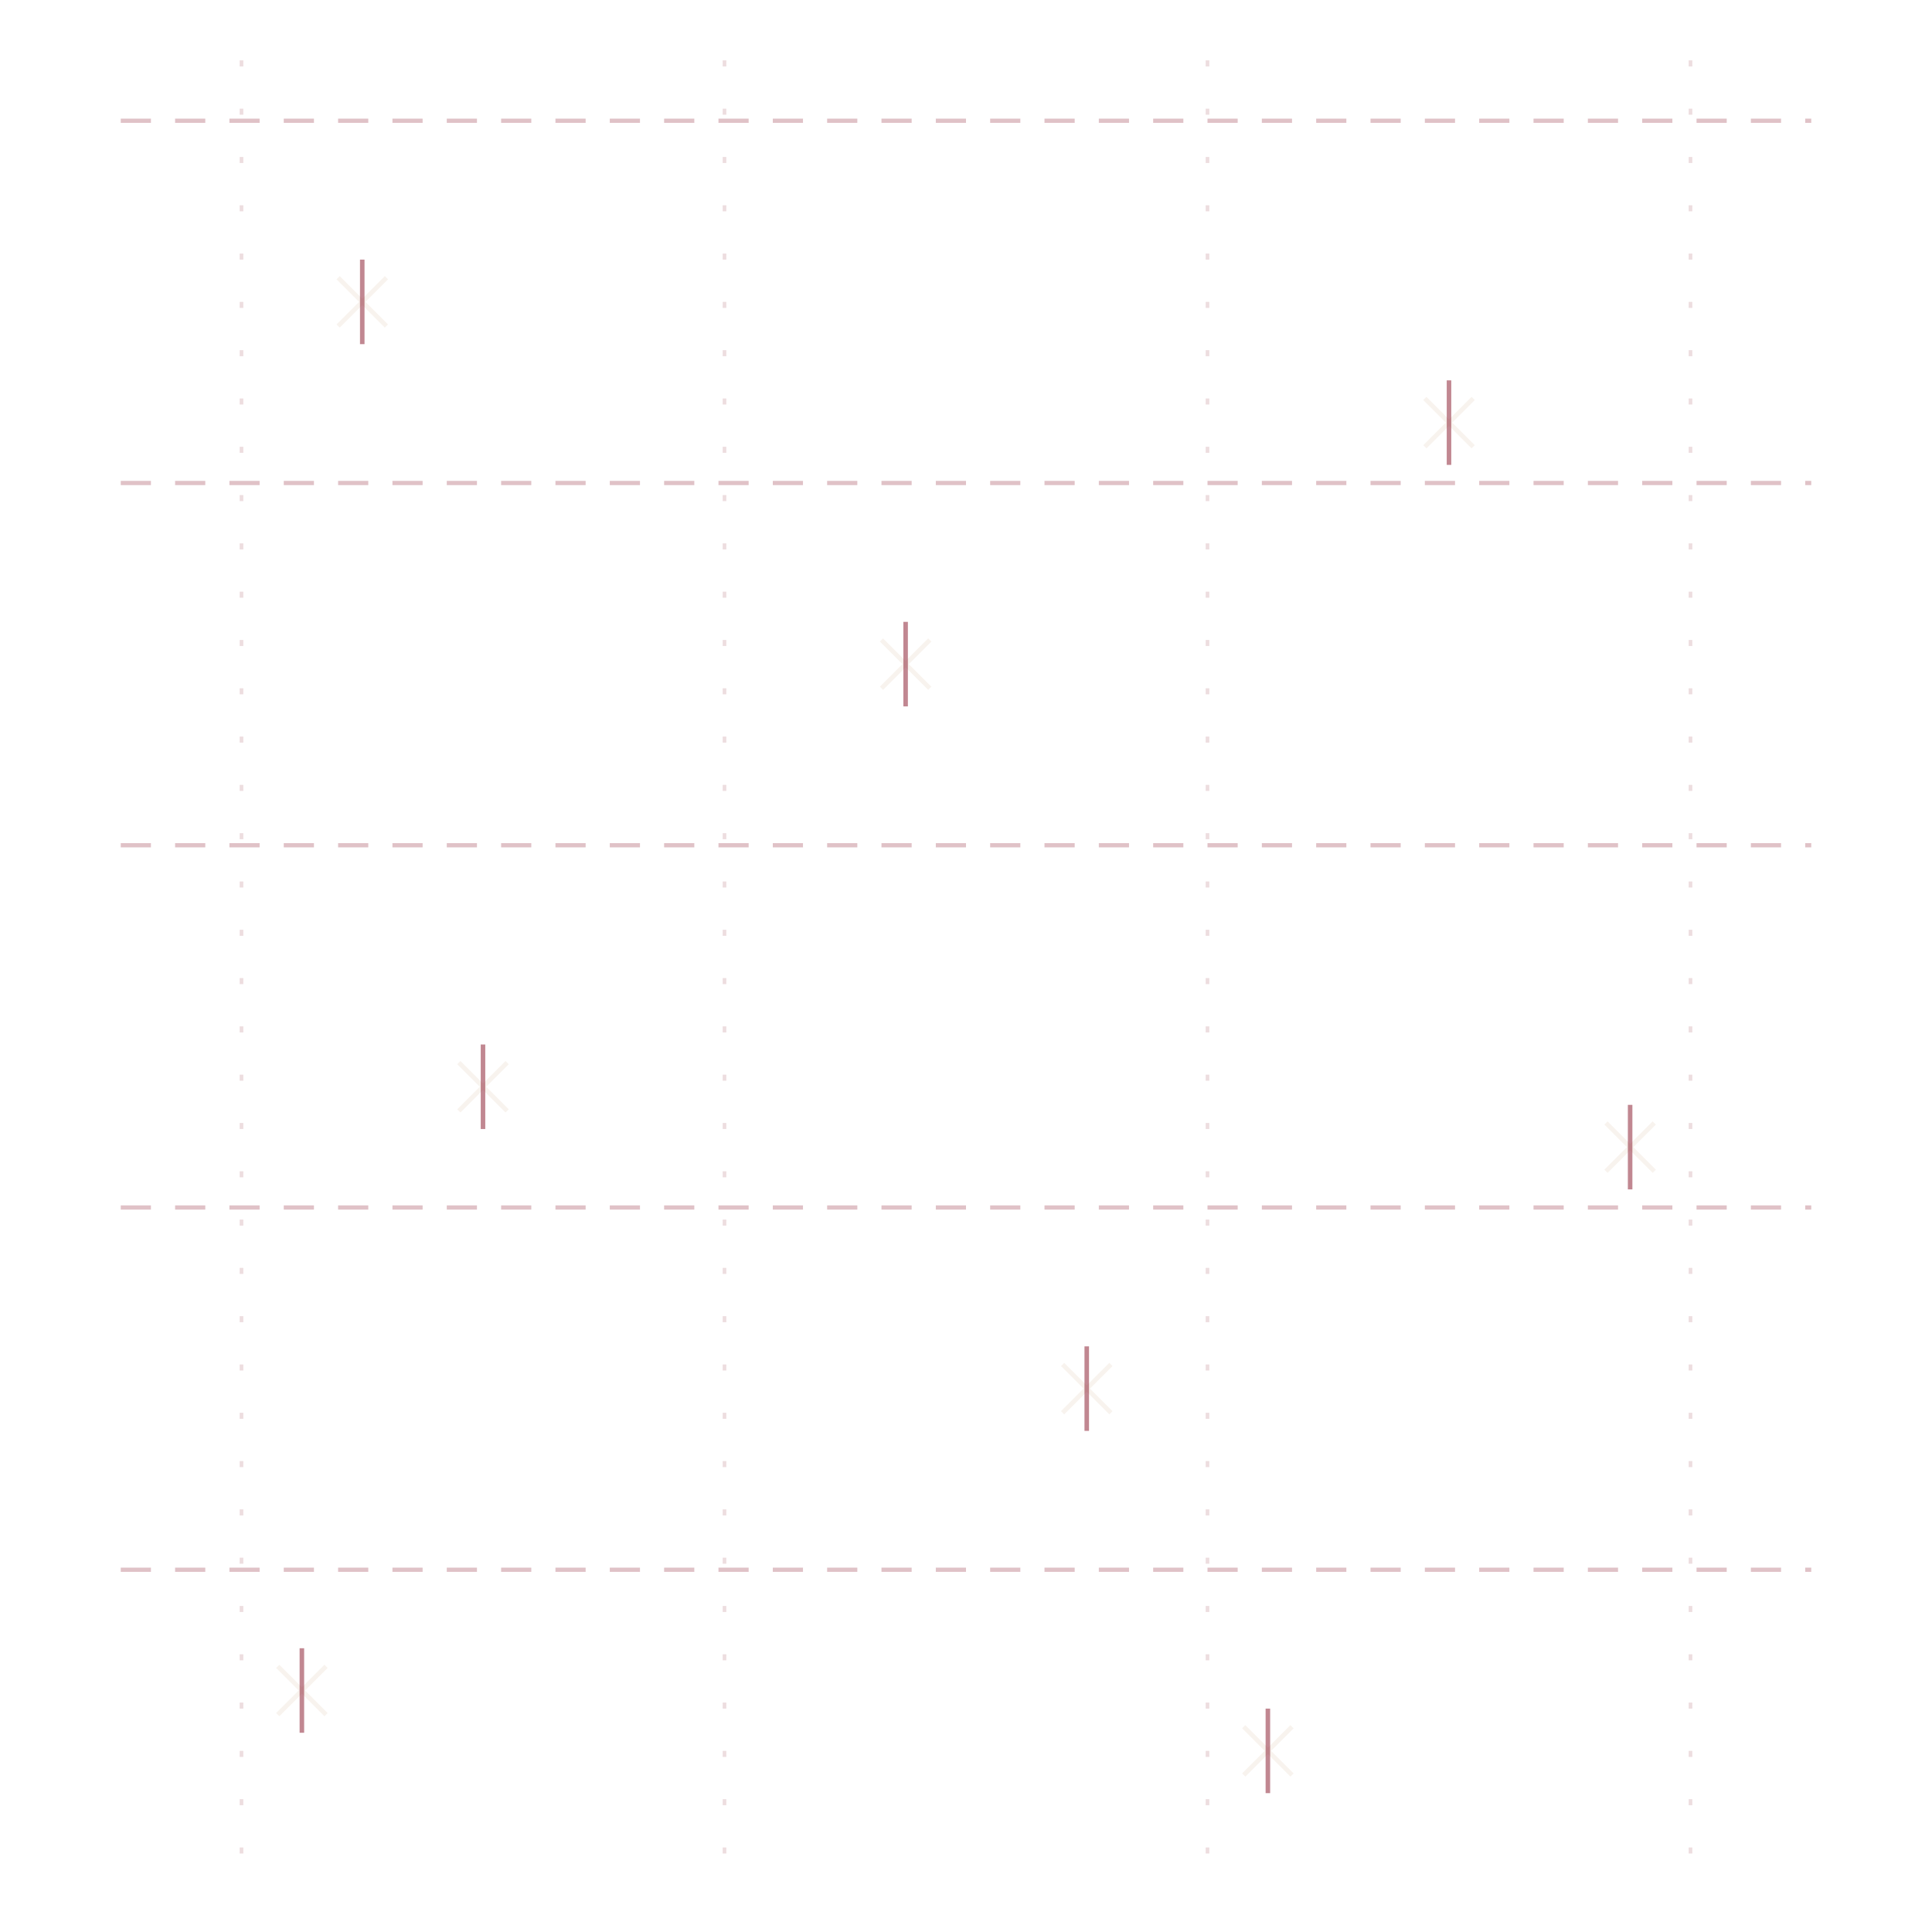
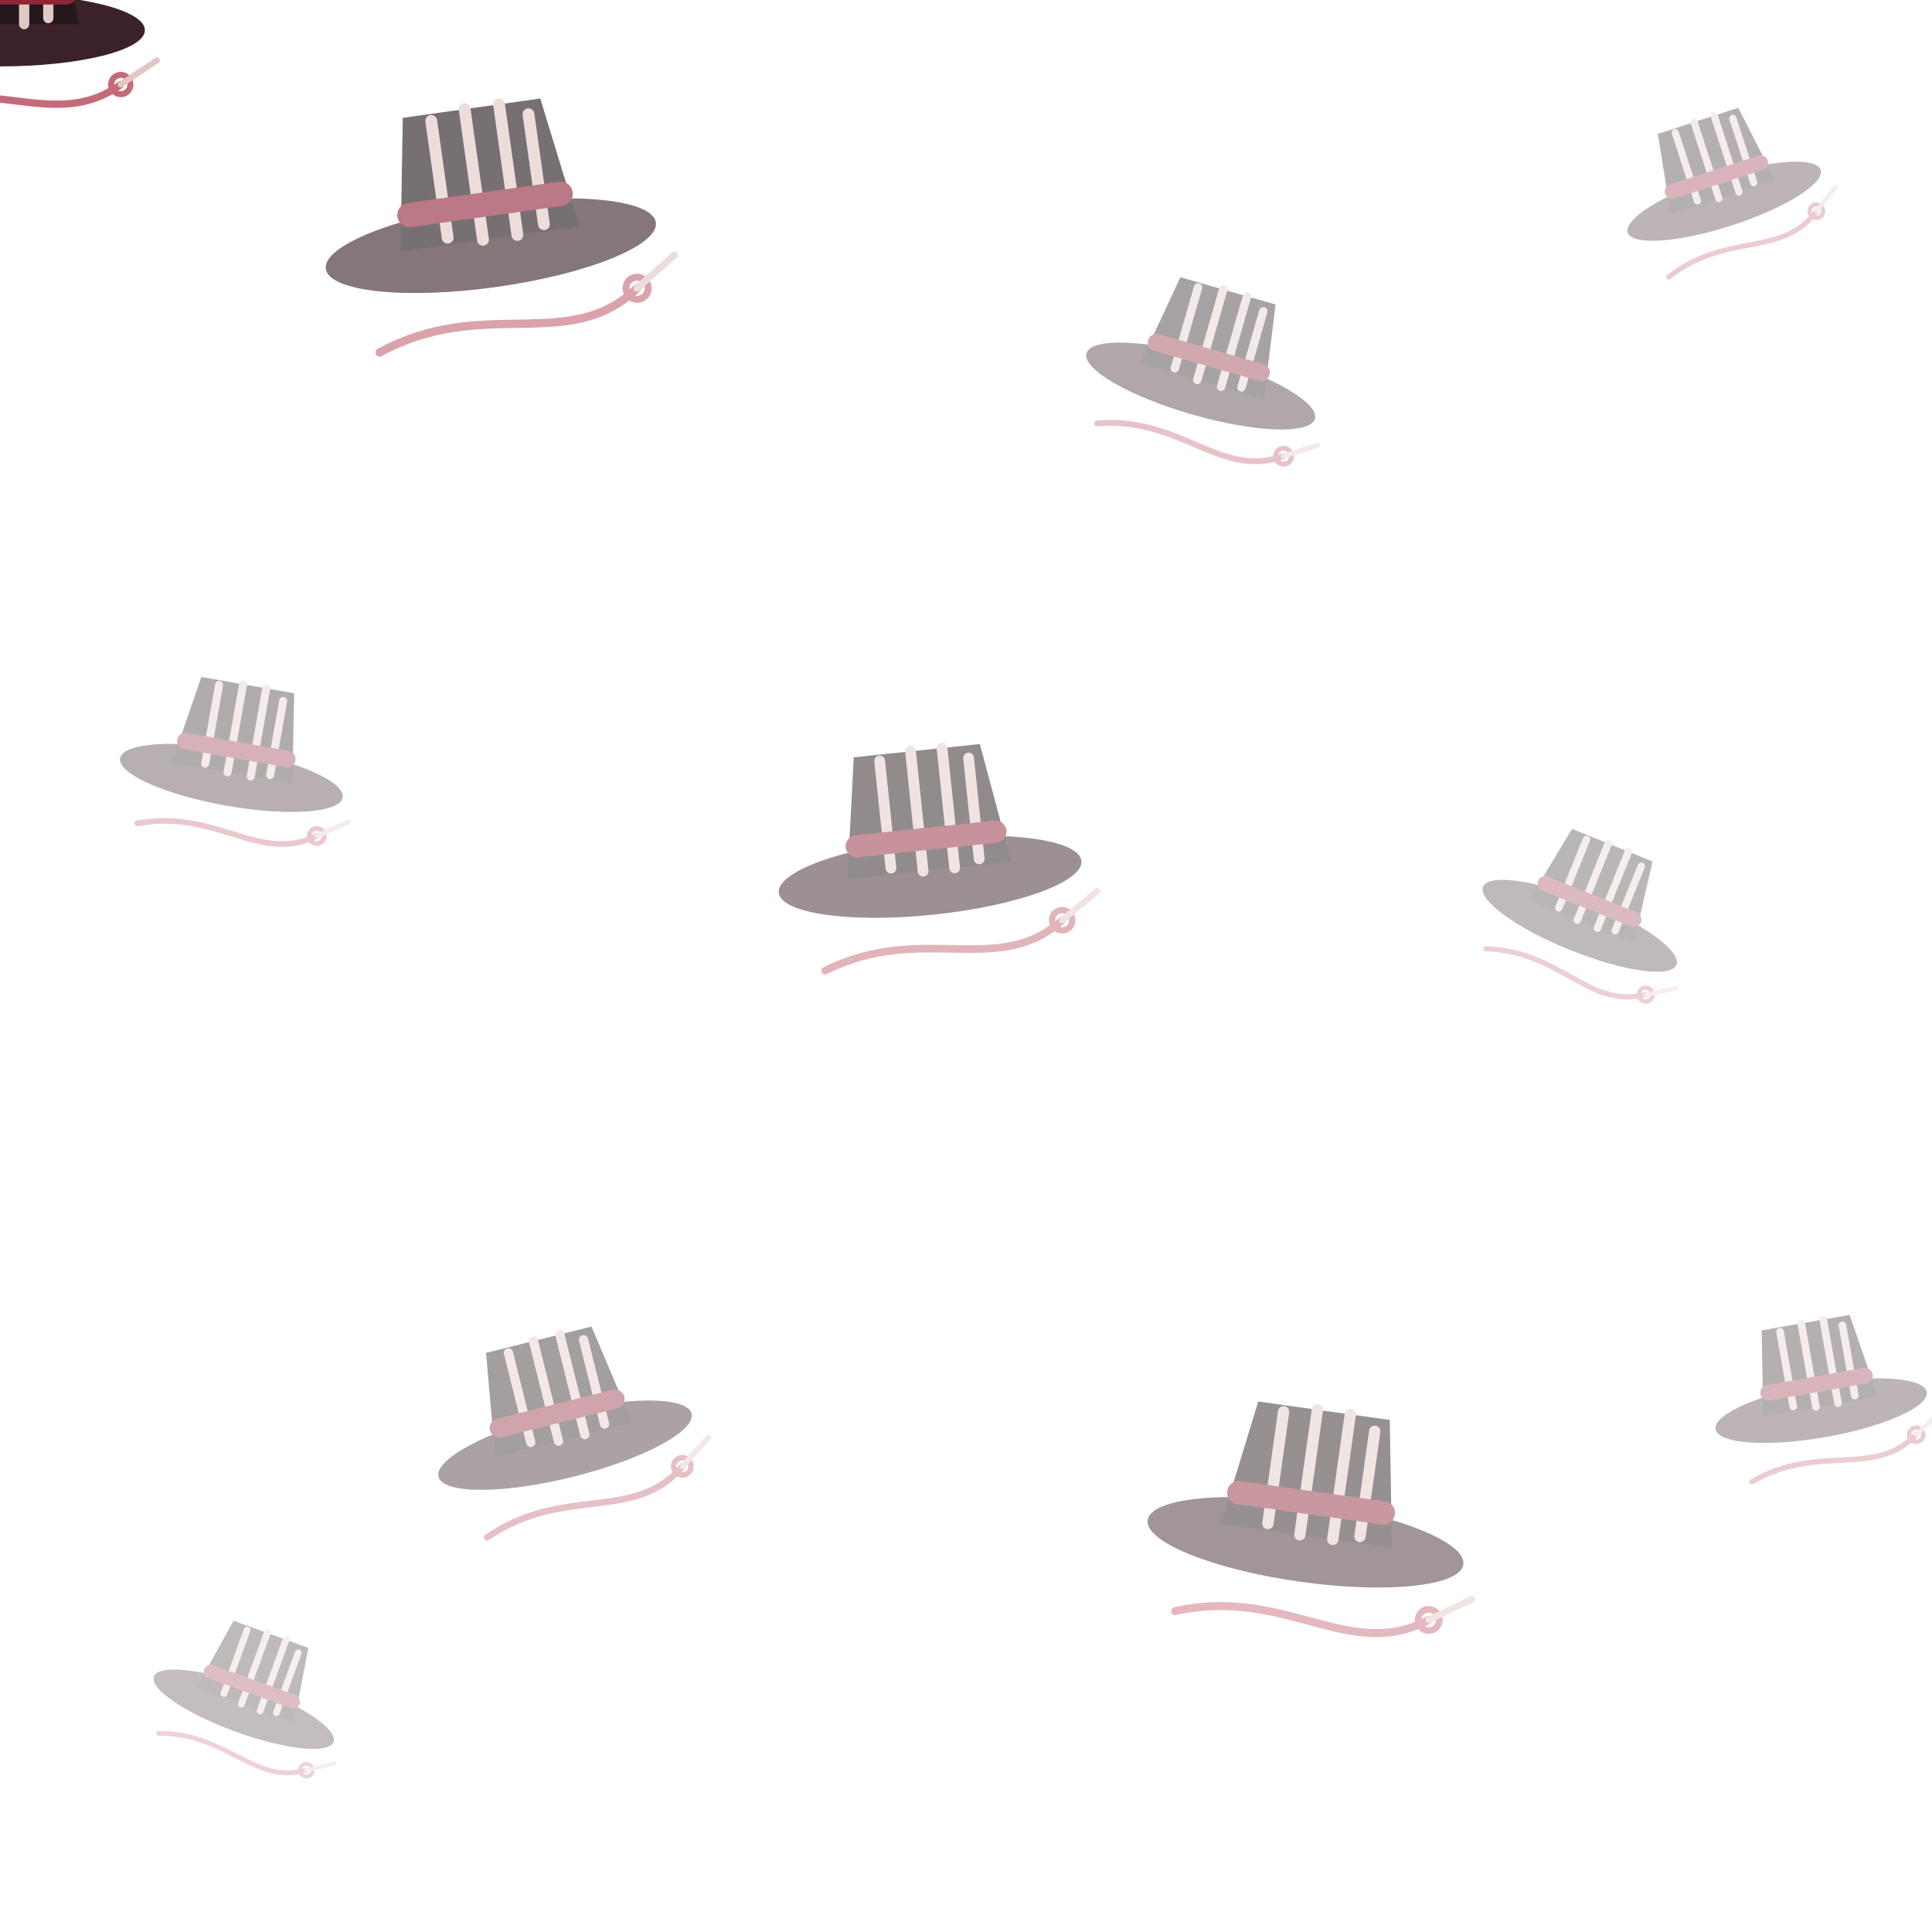
<svg xmlns="http://www.w3.org/2000/svg" width="640" height="640" viewBox="0 0 640 640" fill="none">
-   <path d="M40 40 H600 M40 160 H600 M40 280 H600 M40 400 H600 M40 520 H600" stroke="#8F2638" stroke-opacity="0.28" stroke-width="1.4" stroke-dasharray="10 8" />
-   <path d="M80 20 V620 M240 20 V620 M400 20 V620 M560 20 V620" stroke="#8F2638" stroke-opacity="0.16" stroke-width="1.2" stroke-dasharray="2 14" />
-   <g transform="translate(120 100)" stroke="#F0E6D9" stroke-opacity="0.45" stroke-width="1.5">
-     <path d="M-8 -8 L8 8 M8 -8 L-8 8" />
-     <path d="M0 -14 V14" stroke="#8F2638" stroke-opacity="0.55" />
+   <g id="mark">
+     <ellipse cy="10" rx="48" ry="12" fill="#3A2228" />
+     <path d="M-26 8 L-20 -30 H20 L26 8 Z" fill="#24181C" />
+     <g stroke="#E2C8C4" stroke-width="3.4" stroke-linecap="round">
+       <path d="M-12 -28 V6" />
+       <path d="M-2 -30 V8" />
+       <path d="M8 -30 V8" />
+       <path d="M16 -26 V6" />
+     </g>
+     <path d="M-22 -2 H22" stroke="#8F2638" stroke-width="7" stroke-linecap="round" />
+     <path d="M-36 36 C-4 24 18 44 40 28" stroke="#C46A78" stroke-width="2.4" fill="none" stroke-linecap="round" />
+     <circle cx="40" cy="28" r="3.2" fill="none" stroke="#C46A78" stroke-width="2" />
+     <path d="M40 28 L52 20" stroke="#E2C8C4" stroke-width="2" stroke-linecap="round" />
  </g>
-   <g transform="translate(300 220)" stroke="#F0E6D9" stroke-opacity="0.45" stroke-width="1.5">
-     <path d="M-8 -8 L8 8 M8 -8 L-8 8" />
-     <path d="M0 -14 V14" stroke="#8F2638" stroke-opacity="0.55" />
-   </g>
-   <g transform="translate(480 140)" stroke="#F0E6D9" stroke-opacity="0.45" stroke-width="1.5">
-     <path d="M-8 -8 L8 8 M8 -8 L-8 8" />
-     <path d="M0 -14 V14" stroke="#8F2638" stroke-opacity="0.55" />
-   </g>
-   <g transform="translate(160 360)" stroke="#F0E6D9" stroke-opacity="0.45" stroke-width="1.5">
-     <path d="M-8 -8 L8 8 M8 -8 L-8 8" />
-     <path d="M0 -14 V14" stroke="#8F2638" stroke-opacity="0.55" />
-   </g>
-   <g transform="translate(360 460)" stroke="#F0E6D9" stroke-opacity="0.45" stroke-width="1.5">
-     <path d="M-8 -8 L8 8 M8 -8 L-8 8" />
-     <path d="M0 -14 V14" stroke="#8F2638" stroke-opacity="0.55" />
-   </g>
-   <g transform="translate(540 380)" stroke="#F0E6D9" stroke-opacity="0.45" stroke-width="1.5">
-     <path d="M-8 -8 L8 8 M8 -8 L-8 8" />
-     <path d="M0 -14 V14" stroke="#8F2638" stroke-opacity="0.55" />
-   </g>
-   <g transform="translate(100 560)" stroke="#F0E6D9" stroke-opacity="0.45" stroke-width="1.5">
-     <path d="M-8 -8 L8 8 M8 -8 L-8 8" />
-     <path d="M0 -14 V14" stroke="#8F2638" stroke-opacity="0.55" />
-   </g>
-   <g transform="translate(420 580)" stroke="#F0E6D9" stroke-opacity="0.45" stroke-width="1.5">
-     <path d="M-8 -8 L8 8 M8 -8 L-8 8" />
-     <path d="M0 -14 V14" stroke="#8F2638" stroke-opacity="0.55" />
-   </g>
+   <use href="#mark" transform="translate(161 70) rotate(-8) scale(1.15)" opacity="0.62" />
+   <use href="#mark" transform="translate(400 120) rotate(16) scale(0.82)" opacity="0.4" />
+   <use href="#mark" transform="translate(569 60) rotate(-18) scale(0.7)" opacity="0.34" />
+   <use href="#mark" transform="translate(78 250) rotate(10) scale(0.78)" opacity="0.36" />
+   <use href="#mark" transform="translate(307 280) rotate(-6) scale(1.05)" opacity="0.5" />
+   <use href="#mark" transform="translate(526 300) rotate(22) scale(0.72)" opacity="0.32" />
+   <use href="#mark" transform="translate(185 470) rotate(-14) scale(0.9)" opacity="0.42" />
+   <use href="#mark" transform="translate(434 500) rotate(8) scale(1.1)" opacity="0.48" />
+   <use href="#mark" transform="translate(83 560) rotate(20) scale(0.66)" opacity="0.3" />
+   <use href="#mark" transform="translate(602 460) rotate(-10) scale(0.74)" opacity="0.34" />
</svg>
